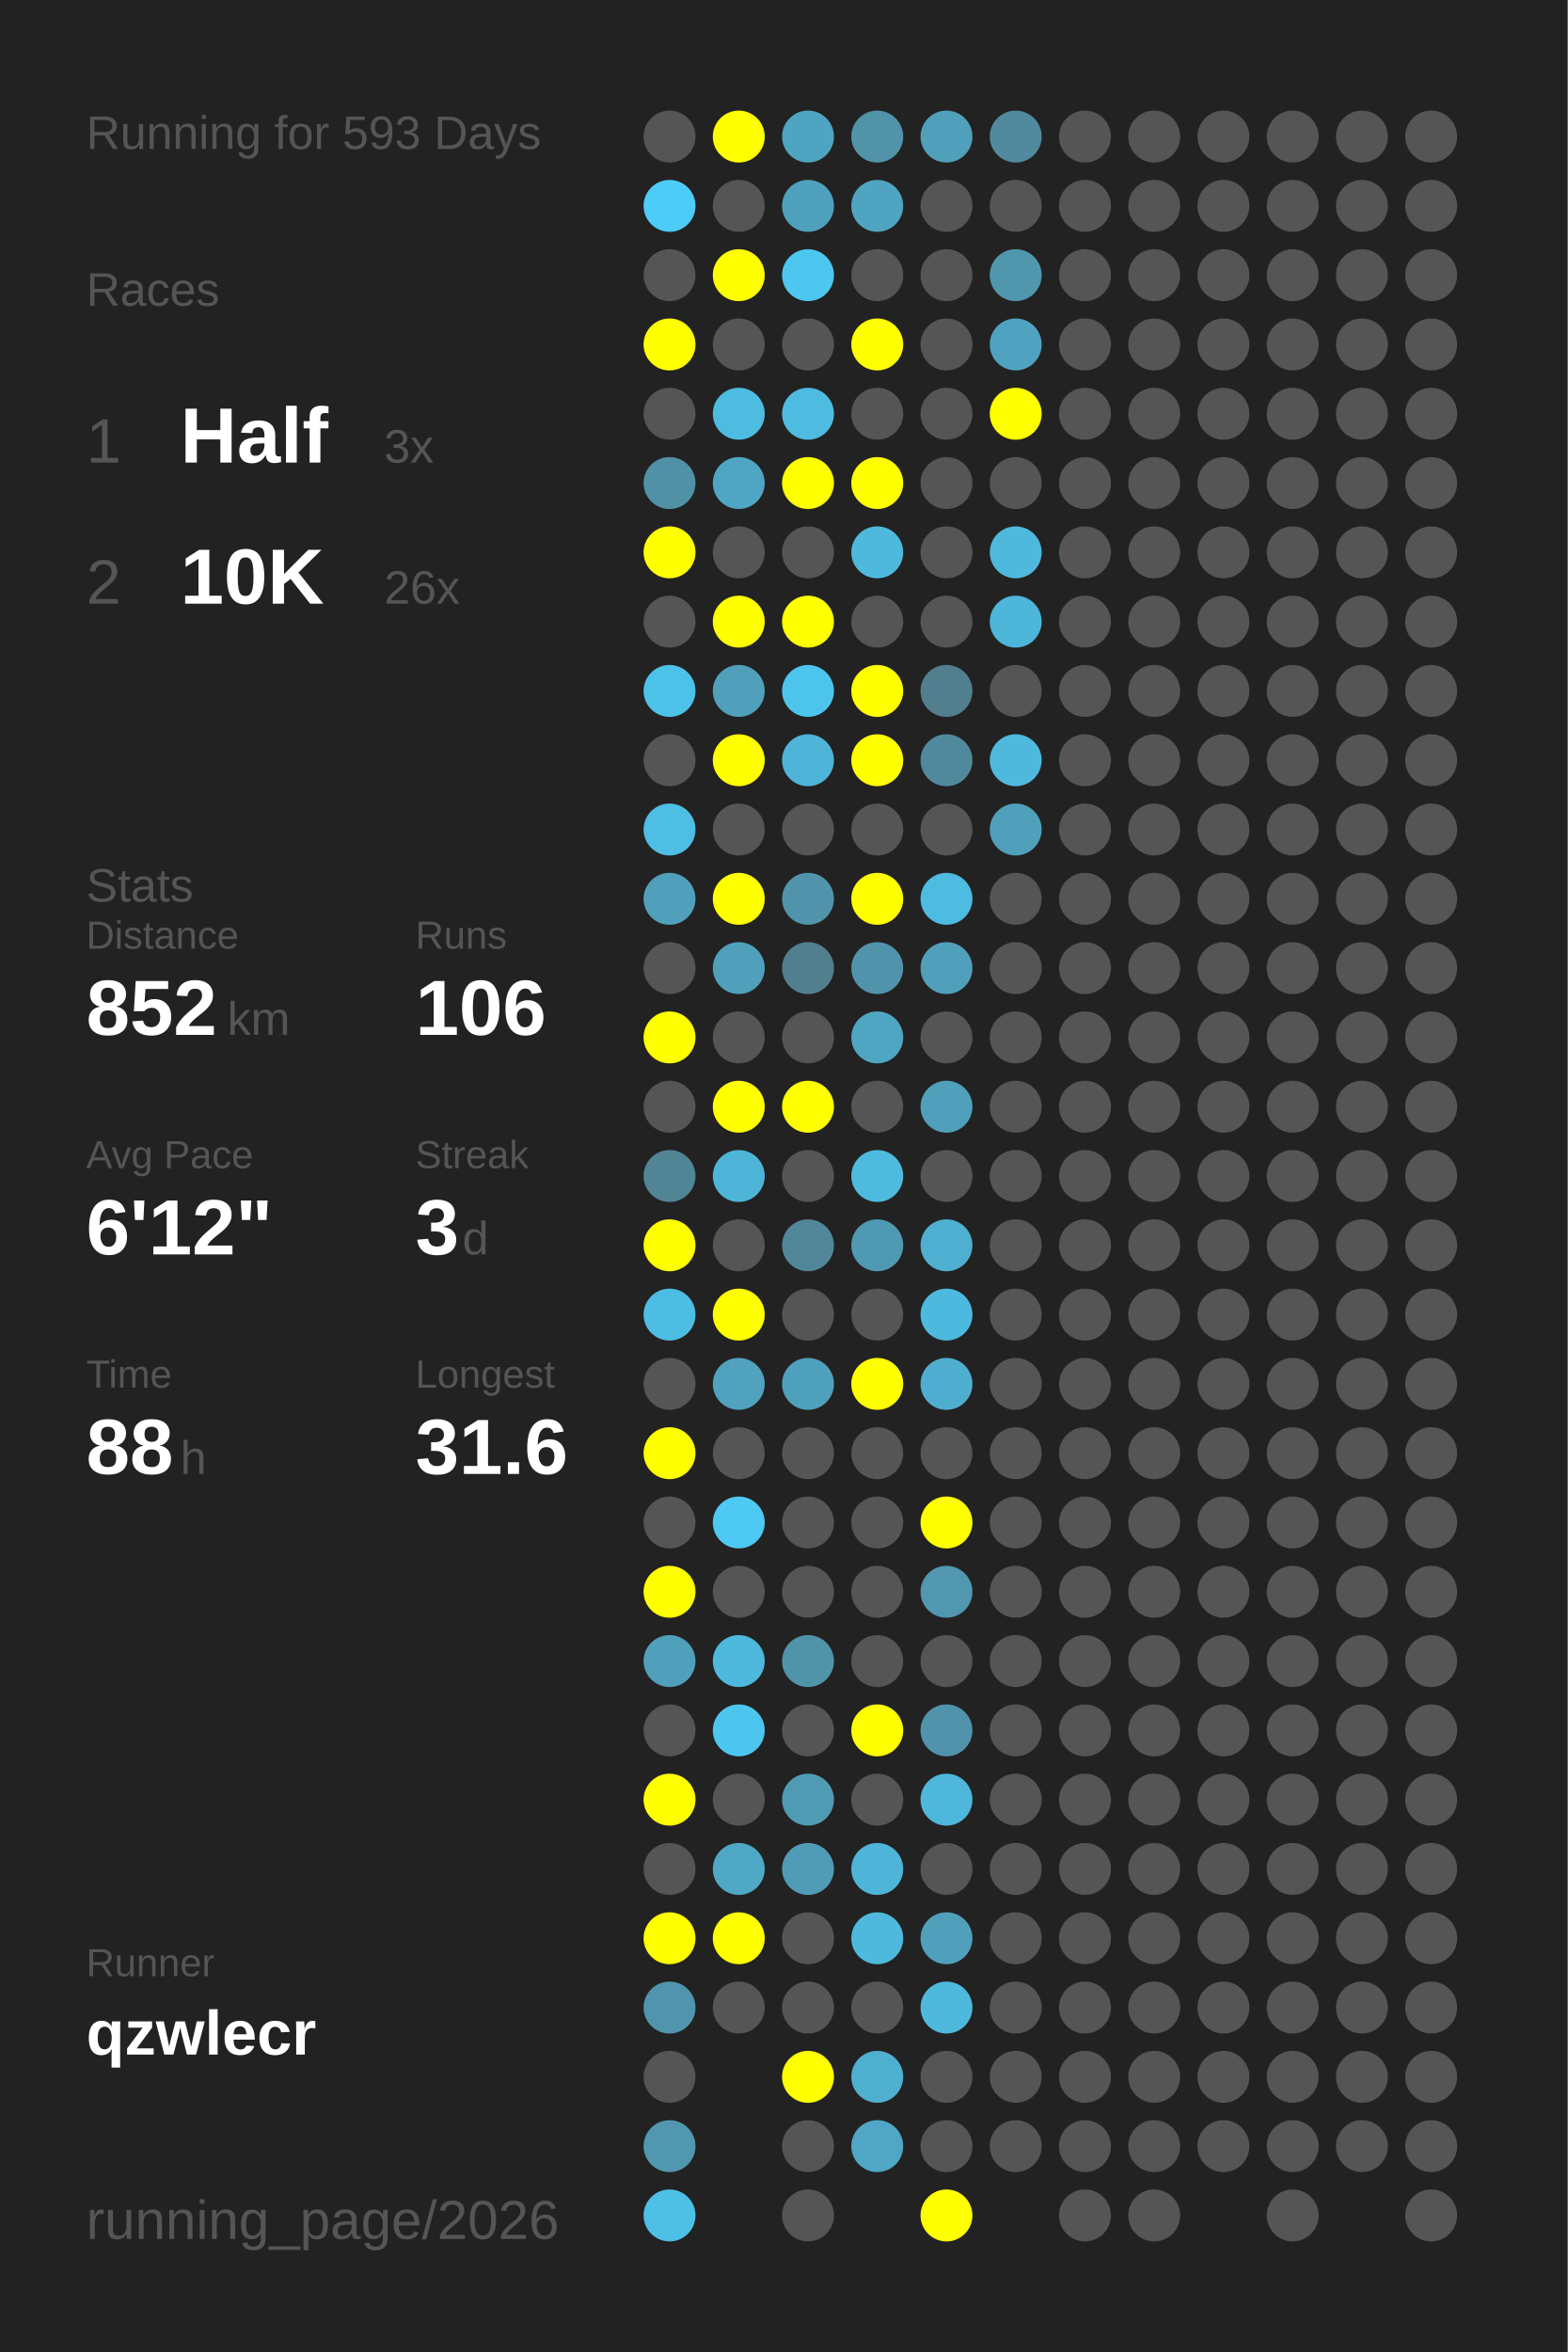
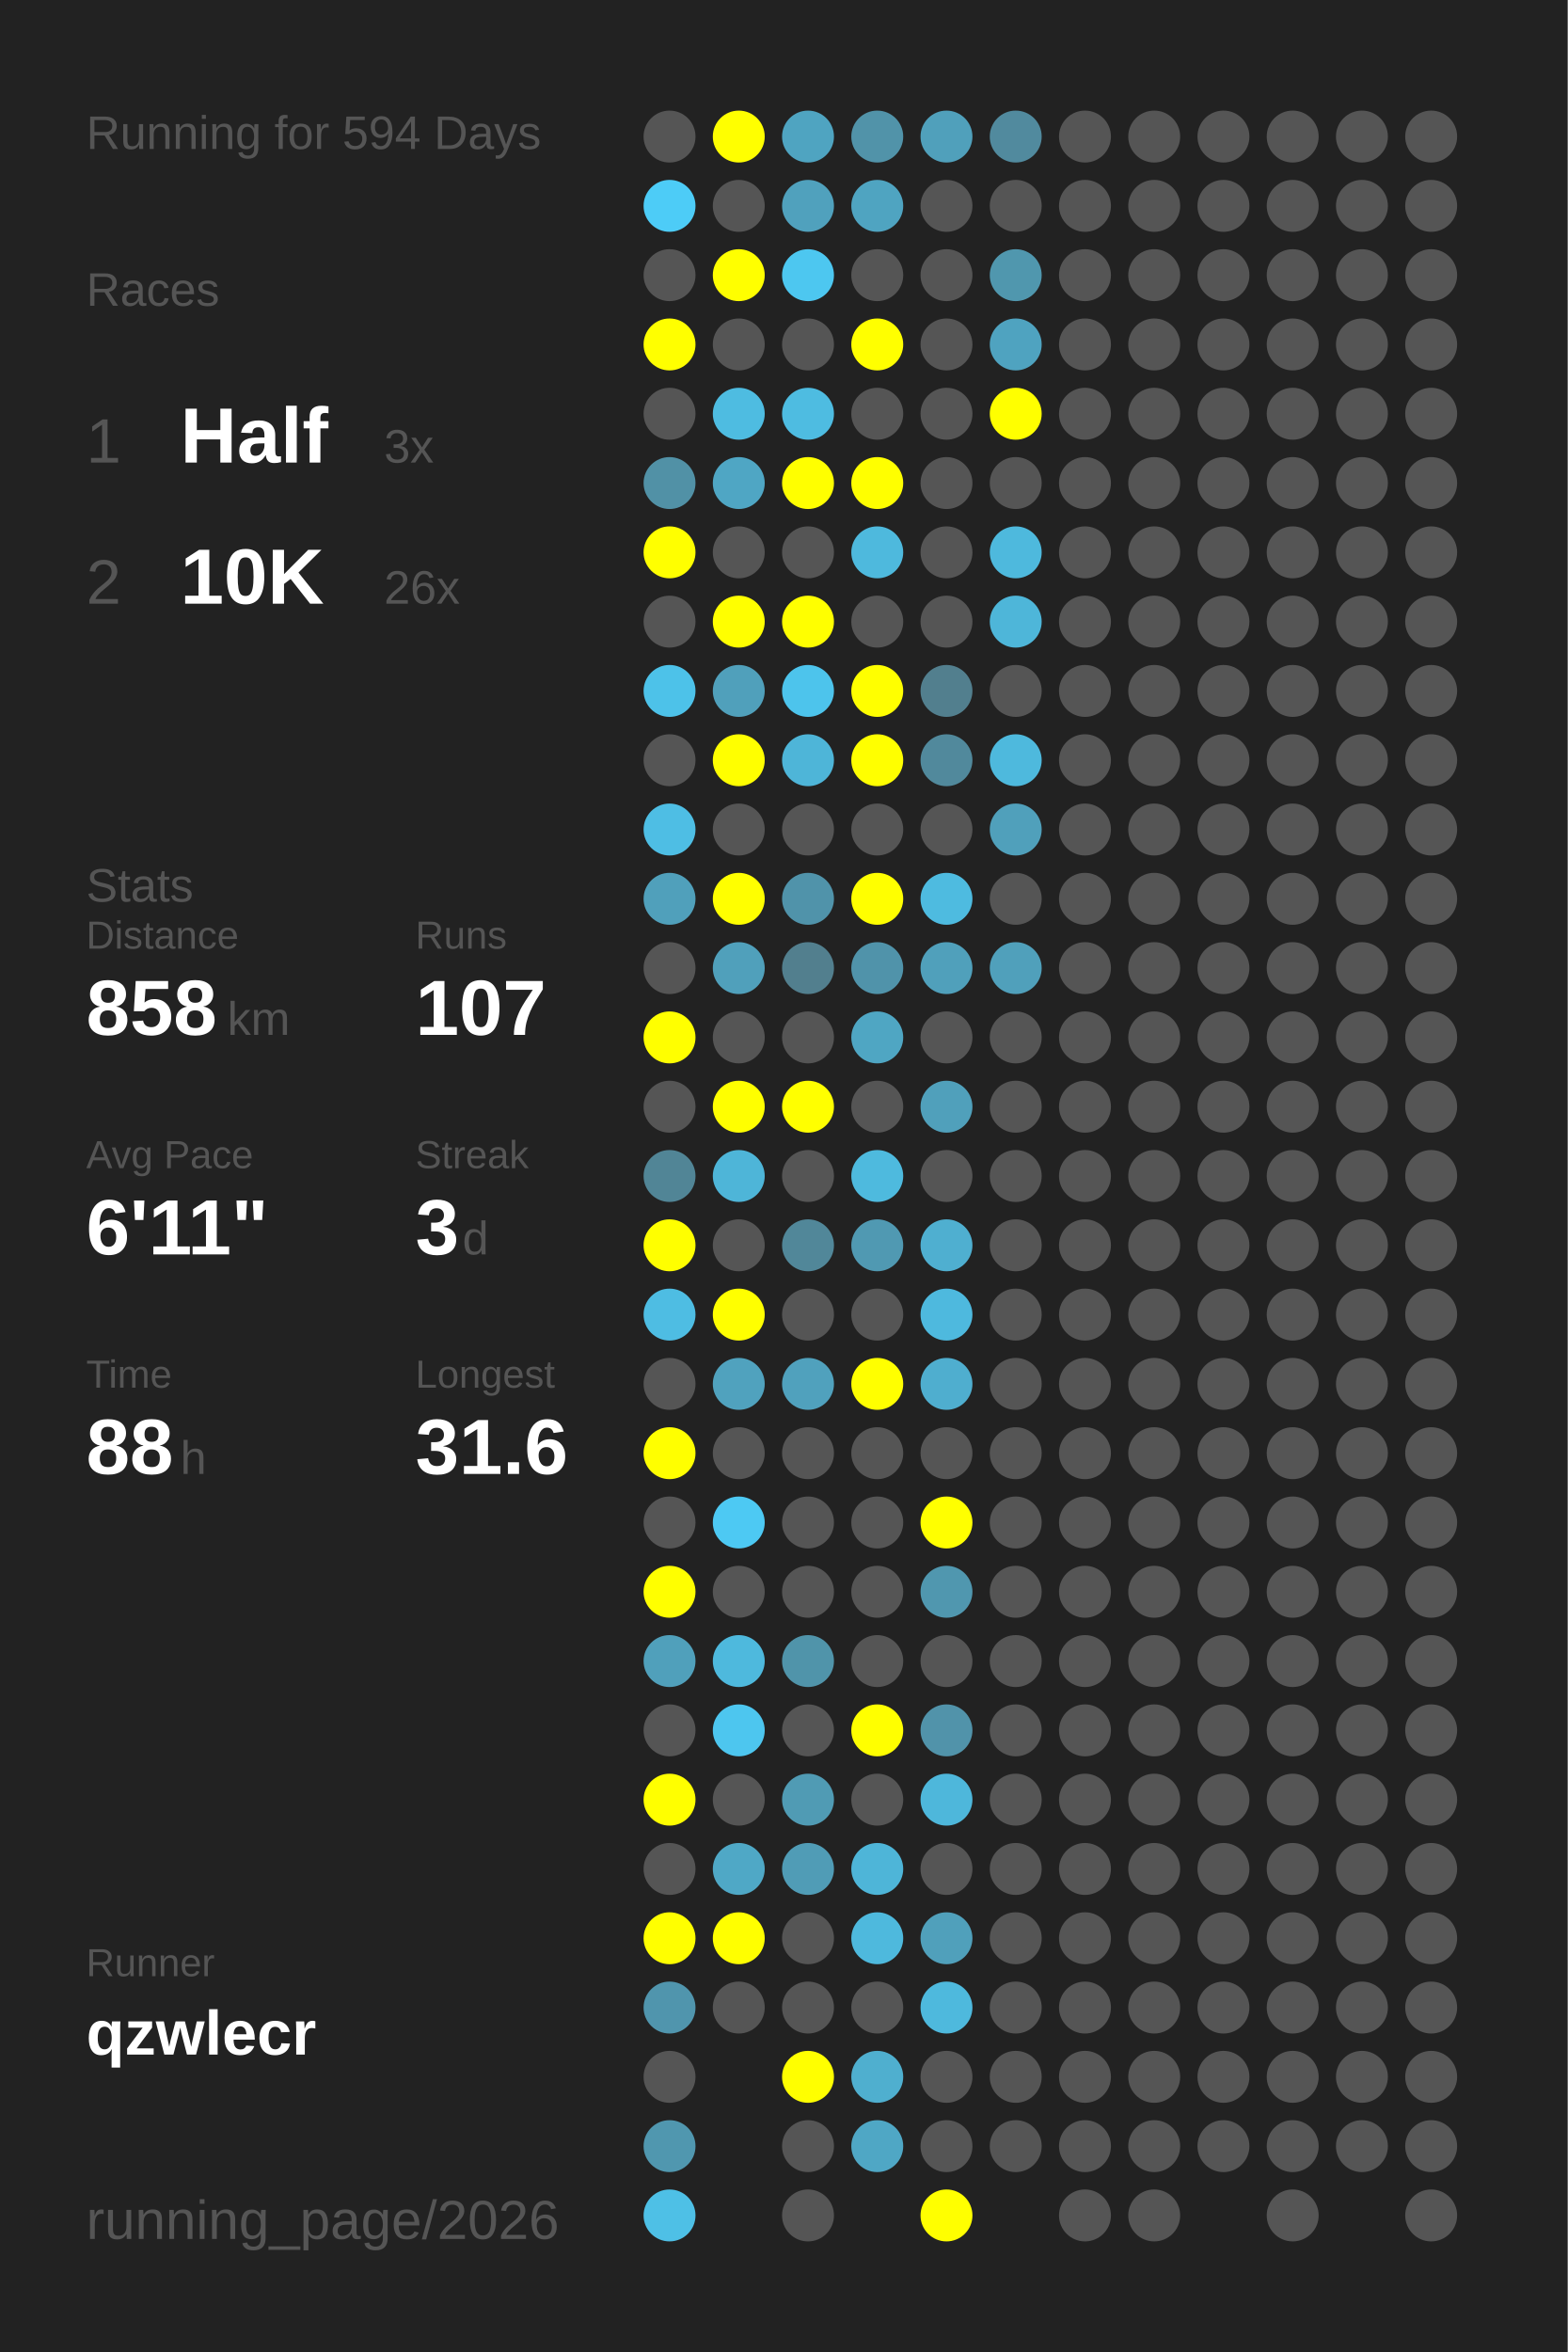
<svg xmlns="http://www.w3.org/2000/svg" baseProfile="full" height="300mm" version="1.1" viewBox="0,0,200,300" width="200mm">
  <defs />
  <rect fill="#222222" height="300" width="200" x="0" y="0" />
-   <text fill="#555555" style="font-size:6px; font-family:Arial;" x="11" y="19">Running for 593 Days</text>
+   <text fill="#555555" style="font-size:6px; font-family:Arial;" x="11" y="19">Running for 594 Days</text>
  <text fill="#555555" style="font-size:6px; font-family:Arial;" x="11" y="39">Races</text>
  <text fill="#555555" style="font-size:8px; font-family:Arial;" x="11" y="59">1</text>
  <text fill="#FFFFFF" style="font-size:10px; font-family:Arial; font-weight:bold;" x="23" y="59">Half</text>
  <text fill="#555555" style="font-size:6px; font-family:Arial;" x="49" y="59">3x</text>
  <text fill="#555555" style="font-size:8px; font-family:Arial;" x="11" y="77">2</text>
  <text fill="#FFFFFF" style="font-size:10px; font-family:Arial; font-weight:bold;" x="23" y="77">10K</text>
  <text fill="#555555" style="font-size:6px; font-family:Arial;" x="49" y="77">26x</text>
  <text fill="#555555" style="font-size:6px; font-family:Arial;" x="11" y="115">Stats</text>
  <text fill="#555555" style="font-size:5px; font-family:Arial;" x="11" y="121">Distance</text>
-   <text fill="#FFFFFF" style="font-size:10px; font-family:Arial; font-weight:bold;" x="11" y="132">852</text>
+   <text fill="#FFFFFF" style="font-size:10px; font-family:Arial; font-weight:bold;" x="11" y="132">858</text>
  <text fill="#555555" style="font-size:6px; font-family:Arial;" x="29" y="132">km</text>
  <text fill="#555555" style="font-size:5px; font-family:Arial;" x="53" y="121">Runs</text>
-   <text fill="#FFFFFF" style="font-size:10px; font-family:Arial; font-weight:bold;" x="53" y="132">106</text>
+   <text fill="#FFFFFF" style="font-size:10px; font-family:Arial; font-weight:bold;" x="53" y="132">107</text>
  <text fill="#555555" style="font-size:5px; font-family:Arial;" x="11" y="149">Avg Pace</text>
-   <text fill="#FFFFFF" style="font-size:10px; font-family:Arial; font-weight:bold;" x="11" y="160">6'12"</text>
+   <text fill="#FFFFFF" style="font-size:10px; font-family:Arial; font-weight:bold;" x="11" y="160">6'11"</text>
  <text fill="#555555" style="font-size:5px; font-family:Arial;" x="53" y="149">Streak</text>
  <text fill="#FFFFFF" style="font-size:10px; font-family:Arial; font-weight:bold;" x="53" y="160">3</text>
  <text fill="#555555" style="font-size:6px; font-family:Arial;" x="59" y="160">d</text>
  <text fill="#555555" style="font-size:5px; font-family:Arial;" x="11" y="177">Time</text>
  <text fill="#FFFFFF" style="font-size:10px; font-family:Arial; font-weight:bold;" x="11" y="188">88</text>
  <text fill="#555555" style="font-size:6px; font-family:Arial;" x="23" y="188">h</text>
  <text fill="#555555" style="font-size:5px; font-family:Arial;" x="53" y="177">Longest</text>
  <text fill="#FFFFFF" style="font-size:10px; font-family:Arial; font-weight:bold;" x="53" y="188">31.6</text>
  <text fill="#555555" style="font-size:5px; font-family:Arial;" x="11" y="252.065">Runner</text>
  <text fill="#FFFFFF" style="font-size:8px; font-family:Arial; font-weight:bold;" x="11" y="262.065">qzwlecr</text>
  <text fill="#555555" style="font-size:7px; font-family:Arial;" x="11" y="285.581">running_page/2026</text>
  <circle cx="85.417" cy="17.419" fill="#555555" r="3.312" />
  <circle cx="85.417" cy="26.258" fill="#4dccf7" r="3.312" />
  <circle cx="85.417" cy="35.097" fill="#555555" r="3.312" />
  <circle cx="85.417" cy="43.935" fill="#FFFF00" r="3.312" />
  <circle cx="85.417" cy="52.774" fill="#555555" r="3.312" />
  <circle cx="85.417" cy="61.613" fill="#5191a6" r="3.312" />
  <circle cx="85.417" cy="70.452" fill="#FFFF00" r="3.312" />
  <circle cx="85.417" cy="79.29" fill="#555555" r="3.312" />
  <circle cx="85.417" cy="88.129" fill="#4dc2e9" r="3.312" />
  <circle cx="85.417" cy="96.968" fill="#555555" r="3.312" />
  <circle cx="85.417" cy="105.806" fill="#4ebee4" r="3.312" />
  <circle cx="85.417" cy="114.645" fill="#50a0bb" r="3.312" />
  <circle cx="85.417" cy="123.484" fill="#555555" r="3.312" />
  <circle cx="85.417" cy="132.323" fill="#FFFF00" r="3.312" />
  <circle cx="85.417" cy="141.161" fill="#555555" r="3.312" />
  <circle cx="85.417" cy="150" fill="#518596" r="3.312" />
  <circle cx="85.417" cy="158.839" fill="#FFFF00" r="3.312" />
  <circle cx="85.417" cy="167.677" fill="#4ebde3" r="3.312" />
  <circle cx="85.417" cy="176.516" fill="#555555" r="3.312" />
  <circle cx="85.417" cy="185.355" fill="#FFFF00" r="3.312" />
  <circle cx="85.417" cy="194.194" fill="#555555" r="3.312" />
  <circle cx="85.417" cy="203.032" fill="#FFFF00" r="3.312" />
  <circle cx="85.417" cy="211.871" fill="#50a0bb" r="3.312" />
  <circle cx="85.417" cy="220.71" fill="#555555" r="3.312" />
  <circle cx="85.417" cy="229.548" fill="#FFFF00" r="3.312" />
  <circle cx="85.417" cy="238.387" fill="#555555" r="3.312" />
  <circle cx="85.417" cy="247.226" fill="#FFFF00" r="3.312" />
  <circle cx="85.417" cy="256.065" fill="#5095ad" r="3.312" />
  <circle cx="85.417" cy="264.903" fill="#555555" r="3.312" />
  <circle cx="85.417" cy="273.742" fill="#5097af" r="3.312" />
  <circle cx="85.417" cy="282.581" fill="#4ec0e6" r="3.312" />
  <circle cx="94.25" cy="17.419" fill="#FFFF00" r="3.312" />
  <circle cx="94.25" cy="26.258" fill="#555555" r="3.312" />
  <circle cx="94.25" cy="35.097" fill="#FFFF00" r="3.312" />
  <circle cx="94.25" cy="43.935" fill="#555555" r="3.312" />
  <circle cx="94.25" cy="52.774" fill="#4ebce1" r="3.312" />
  <circle cx="94.25" cy="61.613" fill="#4fa6c4" r="3.312" />
  <circle cx="94.25" cy="70.452" fill="#555555" r="3.312" />
  <circle cx="94.25" cy="79.29" fill="#FFFF00" r="3.312" />
  <circle cx="94.25" cy="88.129" fill="#50a0bb" r="3.312" />
  <circle cx="94.25" cy="96.968" fill="#FFFF00" r="3.312" />
  <circle cx="94.25" cy="105.806" fill="#555555" r="3.312" />
  <circle cx="94.25" cy="114.645" fill="#FFFF00" r="3.312" />
  <circle cx="94.25" cy="123.484" fill="#50a0bb" r="3.312" />
  <circle cx="94.25" cy="132.323" fill="#555555" r="3.312" />
  <circle cx="94.25" cy="141.161" fill="#FFFF00" r="3.312" />
  <circle cx="94.25" cy="150" fill="#4eb5d8" r="3.312" />
  <circle cx="94.25" cy="158.839" fill="#555555" r="3.312" />
  <circle cx="94.25" cy="167.677" fill="#FFFF00" r="3.312" />
  <circle cx="94.25" cy="176.516" fill="#50a2be" r="3.312" />
  <circle cx="94.25" cy="185.355" fill="#555555" r="3.312" />
  <circle cx="94.25" cy="194.194" fill="#4dc9f3" r="3.312" />
  <circle cx="94.25" cy="203.032" fill="#555555" r="3.312" />
  <circle cx="94.25" cy="211.871" fill="#4eb9dd" r="3.312" />
  <circle cx="94.25" cy="220.71" fill="#4dc6ef" r="3.312" />
  <circle cx="94.25" cy="229.548" fill="#555555" r="3.312" />
  <circle cx="94.25" cy="238.387" fill="#4fa8c6" r="3.312" />
  <circle cx="94.25" cy="247.226" fill="#FFFF00" r="3.312" />
  <circle cx="94.25" cy="256.065" fill="#555555" r="3.312" />
  <circle cx="103.083" cy="17.419" fill="#4fa4c1" r="3.312" />
  <circle cx="103.083" cy="26.258" fill="#50a1bd" r="3.312" />
  <circle cx="103.083" cy="35.097" fill="#4dc7f0" r="3.312" />
  <circle cx="103.083" cy="43.935" fill="#555555" r="3.312" />
  <circle cx="103.083" cy="52.774" fill="#4ebce1" r="3.312" />
  <circle cx="103.083" cy="61.613" fill="#FFFF00" r="3.312" />
  <circle cx="103.083" cy="70.452" fill="#555555" r="3.312" />
  <circle cx="103.083" cy="79.29" fill="#FFFF00" r="3.312" />
  <circle cx="103.083" cy="88.129" fill="#4dc4ec" r="3.312" />
  <circle cx="103.083" cy="96.968" fill="#4eb5d8" r="3.312" />
  <circle cx="103.083" cy="105.806" fill="#555555" r="3.312" />
  <circle cx="103.083" cy="114.645" fill="#5093aa" r="3.312" />
  <circle cx="103.083" cy="123.484" fill="#527f8e" r="3.312" />
  <circle cx="103.083" cy="132.323" fill="#555555" r="3.312" />
  <circle cx="103.083" cy="141.161" fill="#FFFF00" r="3.312" />
  <circle cx="103.083" cy="150" fill="#555555" r="3.312" />
  <circle cx="103.083" cy="158.839" fill="#518799" r="3.312" />
  <circle cx="103.083" cy="167.677" fill="#555555" r="3.312" />
  <circle cx="103.083" cy="176.516" fill="#50a1bd" r="3.312" />
  <circle cx="103.083" cy="185.355" fill="#555555" r="3.312" />
  <circle cx="103.083" cy="194.194" fill="#555555" r="3.312" />
  <circle cx="103.083" cy="203.032" fill="#555555" r="3.312" />
  <circle cx="103.083" cy="211.871" fill="#5094aa" r="3.312" />
  <circle cx="103.083" cy="220.71" fill="#555555" r="3.312" />
  <circle cx="103.083" cy="229.548" fill="#509bb4" r="3.312" />
  <circle cx="103.083" cy="238.387" fill="#509cb6" r="3.312" />
  <circle cx="103.083" cy="247.226" fill="#555555" r="3.312" />
  <circle cx="103.083" cy="256.065" fill="#555555" r="3.312" />
  <circle cx="103.083" cy="264.903" fill="#FFFF00" r="3.312" />
  <circle cx="103.083" cy="273.742" fill="#555555" r="3.312" />
  <circle cx="103.083" cy="282.581" fill="#555555" r="3.312" />
  <circle cx="111.917" cy="17.419" fill="#5193a9" r="3.312" />
  <circle cx="111.917" cy="26.258" fill="#4fa4c1" r="3.312" />
  <circle cx="111.917" cy="35.097" fill="#555555" r="3.312" />
  <circle cx="111.917" cy="43.935" fill="#FFFF00" r="3.312" />
  <circle cx="111.917" cy="52.774" fill="#555555" r="3.312" />
  <circle cx="111.917" cy="61.613" fill="#FFFF00" r="3.312" />
  <circle cx="111.917" cy="70.452" fill="#4eb9dd" r="3.312" />
  <circle cx="111.917" cy="79.29" fill="#555555" r="3.312" />
  <circle cx="111.917" cy="88.129" fill="#FFFF00" r="3.312" />
  <circle cx="111.917" cy="96.968" fill="#FFFF00" r="3.312" />
  <circle cx="111.917" cy="105.806" fill="#555555" r="3.312" />
  <circle cx="111.917" cy="114.645" fill="#FFFF00" r="3.312" />
  <circle cx="111.917" cy="123.484" fill="#5093aa" r="3.312" />
  <circle cx="111.917" cy="132.323" fill="#4fa6c3" r="3.312" />
  <circle cx="111.917" cy="141.161" fill="#555555" r="3.312" />
  <circle cx="111.917" cy="150" fill="#4ebade" r="3.312" />
  <circle cx="111.917" cy="158.839" fill="#5099b2" r="3.312" />
  <circle cx="111.917" cy="167.677" fill="#555555" r="3.312" />
  <circle cx="111.917" cy="176.516" fill="#FFFF00" r="3.312" />
  <circle cx="111.917" cy="185.355" fill="#555555" r="3.312" />
  <circle cx="111.917" cy="194.194" fill="#555555" r="3.312" />
  <circle cx="111.917" cy="203.032" fill="#555555" r="3.312" />
  <circle cx="111.917" cy="211.871" fill="#555555" r="3.312" />
  <circle cx="111.917" cy="220.71" fill="#FFFF00" r="3.312" />
  <circle cx="111.917" cy="229.548" fill="#555555" r="3.312" />
  <circle cx="111.917" cy="238.387" fill="#4eb5d8" r="3.312" />
  <circle cx="111.917" cy="247.226" fill="#4eb9dd" r="3.312" />
  <circle cx="111.917" cy="256.065" fill="#555555" r="3.312" />
  <circle cx="111.917" cy="264.903" fill="#4fafcf" r="3.312" />
  <circle cx="111.917" cy="273.742" fill="#4fa7c5" r="3.312" />
  <circle cx="120.75" cy="17.419" fill="#50a0bb" r="3.312" />
  <circle cx="120.75" cy="26.258" fill="#555555" r="3.312" />
  <circle cx="120.75" cy="35.097" fill="#555555" r="3.312" />
  <circle cx="120.75" cy="43.935" fill="#555555" r="3.312" />
  <circle cx="120.75" cy="52.774" fill="#555555" r="3.312" />
  <circle cx="120.75" cy="61.613" fill="#555555" r="3.312" />
  <circle cx="120.75" cy="70.452" fill="#555555" r="3.312" />
  <circle cx="120.75" cy="79.29" fill="#555555" r="3.312" />
  <circle cx="120.75" cy="88.129" fill="#527f8e" r="3.312" />
  <circle cx="120.75" cy="96.968" fill="#51899c" r="3.312" />
  <circle cx="120.75" cy="105.806" fill="#555555" r="3.312" />
  <circle cx="120.75" cy="114.645" fill="#4ebbe0" r="3.312" />
  <circle cx="120.75" cy="123.484" fill="#50a0bb" r="3.312" />
  <circle cx="120.75" cy="132.323" fill="#555555" r="3.312" />
  <circle cx="120.75" cy="141.161" fill="#50a0bb" r="3.312" />
  <circle cx="120.75" cy="150" fill="#555555" r="3.312" />
  <circle cx="120.75" cy="158.839" fill="#4fafd0" r="3.312" />
  <circle cx="120.75" cy="167.677" fill="#4eb9de" r="3.312" />
  <circle cx="120.75" cy="176.516" fill="#4faecf" r="3.312" />
  <circle cx="120.75" cy="185.355" fill="#555555" r="3.312" />
  <circle cx="120.75" cy="194.194" fill="#FFFF00" r="3.312" />
  <circle cx="120.75" cy="203.032" fill="#5097af" r="3.312" />
  <circle cx="120.75" cy="211.871" fill="#555555" r="3.312" />
  <circle cx="120.75" cy="220.71" fill="#5193aa" r="3.312" />
  <circle cx="120.75" cy="229.548" fill="#4eb7db" r="3.312" />
  <circle cx="120.75" cy="238.387" fill="#555555" r="3.312" />
  <circle cx="120.75" cy="247.226" fill="#50a0bb" r="3.312" />
  <circle cx="120.75" cy="256.065" fill="#4eb9dd" r="3.312" />
  <circle cx="120.75" cy="264.903" fill="#555555" r="3.312" />
  <circle cx="120.75" cy="273.742" fill="#555555" r="3.312" />
  <circle cx="120.75" cy="282.581" fill="#FFFF00" r="3.312" />
  <circle cx="129.583" cy="17.419" fill="#518a9e" r="3.312" />
  <circle cx="129.583" cy="26.258" fill="#555555" r="3.312" />
  <circle cx="129.583" cy="35.097" fill="#5097ae" r="3.312" />
  <circle cx="129.583" cy="43.935" fill="#4fa3c0" r="3.312" />
  <circle cx="129.583" cy="52.774" fill="#FFFF00" r="3.312" />
  <circle cx="129.583" cy="61.613" fill="#555555" r="3.312" />
  <circle cx="129.583" cy="70.452" fill="#4eb9dd" r="3.312" />
  <circle cx="129.583" cy="79.29" fill="#4eb6d9" r="3.312" />
  <circle cx="129.583" cy="88.129" fill="#555555" r="3.312" />
  <circle cx="129.583" cy="96.968" fill="#4eb9dd" r="3.312" />
  <circle cx="129.583" cy="105.806" fill="#50a0bb" r="3.312" />
  <circle cx="129.583" cy="114.645" fill="#555555" r="3.312" />
-   <circle cx="129.583" cy="123.484" fill="#555555" r="3.312" />
+   <circle cx="129.583" cy="123.484" fill="#50a0bb" r="3.312" />
  <circle cx="129.583" cy="132.323" fill="#555555" r="3.312" />
  <circle cx="129.583" cy="141.161" fill="#555555" r="3.312" />
  <circle cx="129.583" cy="150" fill="#555555" r="3.312" />
  <circle cx="129.583" cy="158.839" fill="#555555" r="3.312" />
  <circle cx="129.583" cy="167.677" fill="#555555" r="3.312" />
  <circle cx="129.583" cy="176.516" fill="#555555" r="3.312" />
  <circle cx="129.583" cy="185.355" fill="#555555" r="3.312" />
  <circle cx="129.583" cy="194.194" fill="#555555" r="3.312" />
  <circle cx="129.583" cy="203.032" fill="#555555" r="3.312" />
  <circle cx="129.583" cy="211.871" fill="#555555" r="3.312" />
  <circle cx="129.583" cy="220.71" fill="#555555" r="3.312" />
  <circle cx="129.583" cy="229.548" fill="#555555" r="3.312" />
  <circle cx="129.583" cy="238.387" fill="#555555" r="3.312" />
  <circle cx="129.583" cy="247.226" fill="#555555" r="3.312" />
  <circle cx="129.583" cy="256.065" fill="#555555" r="3.312" />
  <circle cx="129.583" cy="264.903" fill="#555555" r="3.312" />
  <circle cx="129.583" cy="273.742" fill="#555555" r="3.312" />
  <circle cx="138.417" cy="17.419" fill="#555555" r="3.312" />
  <circle cx="138.417" cy="26.258" fill="#555555" r="3.312" />
  <circle cx="138.417" cy="35.097" fill="#555555" r="3.312" />
  <circle cx="138.417" cy="43.935" fill="#555555" r="3.312" />
  <circle cx="138.417" cy="52.774" fill="#555555" r="3.312" />
  <circle cx="138.417" cy="61.613" fill="#555555" r="3.312" />
  <circle cx="138.417" cy="70.452" fill="#555555" r="3.312" />
  <circle cx="138.417" cy="79.29" fill="#555555" r="3.312" />
  <circle cx="138.417" cy="88.129" fill="#555555" r="3.312" />
  <circle cx="138.417" cy="96.968" fill="#555555" r="3.312" />
  <circle cx="138.417" cy="105.806" fill="#555555" r="3.312" />
  <circle cx="138.417" cy="114.645" fill="#555555" r="3.312" />
  <circle cx="138.417" cy="123.484" fill="#555555" r="3.312" />
  <circle cx="138.417" cy="132.323" fill="#555555" r="3.312" />
  <circle cx="138.417" cy="141.161" fill="#555555" r="3.312" />
  <circle cx="138.417" cy="150" fill="#555555" r="3.312" />
  <circle cx="138.417" cy="158.839" fill="#555555" r="3.312" />
  <circle cx="138.417" cy="167.677" fill="#555555" r="3.312" />
  <circle cx="138.417" cy="176.516" fill="#555555" r="3.312" />
  <circle cx="138.417" cy="185.355" fill="#555555" r="3.312" />
  <circle cx="138.417" cy="194.194" fill="#555555" r="3.312" />
  <circle cx="138.417" cy="203.032" fill="#555555" r="3.312" />
  <circle cx="138.417" cy="211.871" fill="#555555" r="3.312" />
  <circle cx="138.417" cy="220.71" fill="#555555" r="3.312" />
  <circle cx="138.417" cy="229.548" fill="#555555" r="3.312" />
  <circle cx="138.417" cy="238.387" fill="#555555" r="3.312" />
  <circle cx="138.417" cy="247.226" fill="#555555" r="3.312" />
  <circle cx="138.417" cy="256.065" fill="#555555" r="3.312" />
  <circle cx="138.417" cy="264.903" fill="#555555" r="3.312" />
  <circle cx="138.417" cy="273.742" fill="#555555" r="3.312" />
  <circle cx="138.417" cy="282.581" fill="#555555" r="3.312" />
  <circle cx="147.25" cy="17.419" fill="#555555" r="3.312" />
  <circle cx="147.25" cy="26.258" fill="#555555" r="3.312" />
  <circle cx="147.25" cy="35.097" fill="#555555" r="3.312" />
  <circle cx="147.25" cy="43.935" fill="#555555" r="3.312" />
  <circle cx="147.25" cy="52.774" fill="#555555" r="3.312" />
  <circle cx="147.25" cy="61.613" fill="#555555" r="3.312" />
  <circle cx="147.25" cy="70.452" fill="#555555" r="3.312" />
  <circle cx="147.25" cy="79.29" fill="#555555" r="3.312" />
  <circle cx="147.25" cy="88.129" fill="#555555" r="3.312" />
  <circle cx="147.25" cy="96.968" fill="#555555" r="3.312" />
  <circle cx="147.25" cy="105.806" fill="#555555" r="3.312" />
  <circle cx="147.25" cy="114.645" fill="#555555" r="3.312" />
  <circle cx="147.25" cy="123.484" fill="#555555" r="3.312" />
  <circle cx="147.25" cy="132.323" fill="#555555" r="3.312" />
  <circle cx="147.25" cy="141.161" fill="#555555" r="3.312" />
  <circle cx="147.25" cy="150" fill="#555555" r="3.312" />
  <circle cx="147.25" cy="158.839" fill="#555555" r="3.312" />
  <circle cx="147.25" cy="167.677" fill="#555555" r="3.312" />
  <circle cx="147.25" cy="176.516" fill="#555555" r="3.312" />
  <circle cx="147.25" cy="185.355" fill="#555555" r="3.312" />
  <circle cx="147.25" cy="194.194" fill="#555555" r="3.312" />
  <circle cx="147.25" cy="203.032" fill="#555555" r="3.312" />
  <circle cx="147.25" cy="211.871" fill="#555555" r="3.312" />
  <circle cx="147.25" cy="220.71" fill="#555555" r="3.312" />
  <circle cx="147.25" cy="229.548" fill="#555555" r="3.312" />
  <circle cx="147.25" cy="238.387" fill="#555555" r="3.312" />
  <circle cx="147.25" cy="247.226" fill="#555555" r="3.312" />
  <circle cx="147.25" cy="256.065" fill="#555555" r="3.312" />
  <circle cx="147.25" cy="264.903" fill="#555555" r="3.312" />
  <circle cx="147.25" cy="273.742" fill="#555555" r="3.312" />
  <circle cx="147.25" cy="282.581" fill="#555555" r="3.312" />
  <circle cx="156.083" cy="17.419" fill="#555555" r="3.312" />
  <circle cx="156.083" cy="26.258" fill="#555555" r="3.312" />
  <circle cx="156.083" cy="35.097" fill="#555555" r="3.312" />
  <circle cx="156.083" cy="43.935" fill="#555555" r="3.312" />
  <circle cx="156.083" cy="52.774" fill="#555555" r="3.312" />
  <circle cx="156.083" cy="61.613" fill="#555555" r="3.312" />
  <circle cx="156.083" cy="70.452" fill="#555555" r="3.312" />
  <circle cx="156.083" cy="79.29" fill="#555555" r="3.312" />
  <circle cx="156.083" cy="88.129" fill="#555555" r="3.312" />
  <circle cx="156.083" cy="96.968" fill="#555555" r="3.312" />
  <circle cx="156.083" cy="105.806" fill="#555555" r="3.312" />
  <circle cx="156.083" cy="114.645" fill="#555555" r="3.312" />
  <circle cx="156.083" cy="123.484" fill="#555555" r="3.312" />
  <circle cx="156.083" cy="132.323" fill="#555555" r="3.312" />
  <circle cx="156.083" cy="141.161" fill="#555555" r="3.312" />
  <circle cx="156.083" cy="150" fill="#555555" r="3.312" />
  <circle cx="156.083" cy="158.839" fill="#555555" r="3.312" />
  <circle cx="156.083" cy="167.677" fill="#555555" r="3.312" />
  <circle cx="156.083" cy="176.516" fill="#555555" r="3.312" />
  <circle cx="156.083" cy="185.355" fill="#555555" r="3.312" />
  <circle cx="156.083" cy="194.194" fill="#555555" r="3.312" />
  <circle cx="156.083" cy="203.032" fill="#555555" r="3.312" />
  <circle cx="156.083" cy="211.871" fill="#555555" r="3.312" />
  <circle cx="156.083" cy="220.71" fill="#555555" r="3.312" />
  <circle cx="156.083" cy="229.548" fill="#555555" r="3.312" />
  <circle cx="156.083" cy="238.387" fill="#555555" r="3.312" />
  <circle cx="156.083" cy="247.226" fill="#555555" r="3.312" />
  <circle cx="156.083" cy="256.065" fill="#555555" r="3.312" />
  <circle cx="156.083" cy="264.903" fill="#555555" r="3.312" />
  <circle cx="156.083" cy="273.742" fill="#555555" r="3.312" />
  <circle cx="164.917" cy="17.419" fill="#555555" r="3.312" />
  <circle cx="164.917" cy="26.258" fill="#555555" r="3.312" />
  <circle cx="164.917" cy="35.097" fill="#555555" r="3.312" />
  <circle cx="164.917" cy="43.935" fill="#555555" r="3.312" />
  <circle cx="164.917" cy="52.774" fill="#555555" r="3.312" />
  <circle cx="164.917" cy="61.613" fill="#555555" r="3.312" />
  <circle cx="164.917" cy="70.452" fill="#555555" r="3.312" />
  <circle cx="164.917" cy="79.29" fill="#555555" r="3.312" />
  <circle cx="164.917" cy="88.129" fill="#555555" r="3.312" />
  <circle cx="164.917" cy="96.968" fill="#555555" r="3.312" />
  <circle cx="164.917" cy="105.806" fill="#555555" r="3.312" />
  <circle cx="164.917" cy="114.645" fill="#555555" r="3.312" />
  <circle cx="164.917" cy="123.484" fill="#555555" r="3.312" />
  <circle cx="164.917" cy="132.323" fill="#555555" r="3.312" />
  <circle cx="164.917" cy="141.161" fill="#555555" r="3.312" />
  <circle cx="164.917" cy="150" fill="#555555" r="3.312" />
  <circle cx="164.917" cy="158.839" fill="#555555" r="3.312" />
  <circle cx="164.917" cy="167.677" fill="#555555" r="3.312" />
  <circle cx="164.917" cy="176.516" fill="#555555" r="3.312" />
  <circle cx="164.917" cy="185.355" fill="#555555" r="3.312" />
  <circle cx="164.917" cy="194.194" fill="#555555" r="3.312" />
  <circle cx="164.917" cy="203.032" fill="#555555" r="3.312" />
  <circle cx="164.917" cy="211.871" fill="#555555" r="3.312" />
  <circle cx="164.917" cy="220.71" fill="#555555" r="3.312" />
  <circle cx="164.917" cy="229.548" fill="#555555" r="3.312" />
  <circle cx="164.917" cy="238.387" fill="#555555" r="3.312" />
  <circle cx="164.917" cy="247.226" fill="#555555" r="3.312" />
  <circle cx="164.917" cy="256.065" fill="#555555" r="3.312" />
  <circle cx="164.917" cy="264.903" fill="#555555" r="3.312" />
  <circle cx="164.917" cy="273.742" fill="#555555" r="3.312" />
  <circle cx="164.917" cy="282.581" fill="#555555" r="3.312" />
  <circle cx="173.75" cy="17.419" fill="#555555" r="3.312" />
  <circle cx="173.75" cy="26.258" fill="#555555" r="3.312" />
  <circle cx="173.75" cy="35.097" fill="#555555" r="3.312" />
  <circle cx="173.75" cy="43.935" fill="#555555" r="3.312" />
  <circle cx="173.75" cy="52.774" fill="#555555" r="3.312" />
  <circle cx="173.75" cy="61.613" fill="#555555" r="3.312" />
  <circle cx="173.75" cy="70.452" fill="#555555" r="3.312" />
  <circle cx="173.75" cy="79.29" fill="#555555" r="3.312" />
  <circle cx="173.75" cy="88.129" fill="#555555" r="3.312" />
  <circle cx="173.75" cy="96.968" fill="#555555" r="3.312" />
  <circle cx="173.75" cy="105.806" fill="#555555" r="3.312" />
  <circle cx="173.75" cy="114.645" fill="#555555" r="3.312" />
  <circle cx="173.75" cy="123.484" fill="#555555" r="3.312" />
  <circle cx="173.75" cy="132.323" fill="#555555" r="3.312" />
  <circle cx="173.75" cy="141.161" fill="#555555" r="3.312" />
  <circle cx="173.75" cy="150" fill="#555555" r="3.312" />
  <circle cx="173.75" cy="158.839" fill="#555555" r="3.312" />
  <circle cx="173.75" cy="167.677" fill="#555555" r="3.312" />
  <circle cx="173.75" cy="176.516" fill="#555555" r="3.312" />
  <circle cx="173.75" cy="185.355" fill="#555555" r="3.312" />
  <circle cx="173.75" cy="194.194" fill="#555555" r="3.312" />
  <circle cx="173.75" cy="203.032" fill="#555555" r="3.312" />
  <circle cx="173.75" cy="211.871" fill="#555555" r="3.312" />
  <circle cx="173.75" cy="220.71" fill="#555555" r="3.312" />
  <circle cx="173.75" cy="229.548" fill="#555555" r="3.312" />
  <circle cx="173.75" cy="238.387" fill="#555555" r="3.312" />
  <circle cx="173.75" cy="247.226" fill="#555555" r="3.312" />
  <circle cx="173.75" cy="256.065" fill="#555555" r="3.312" />
  <circle cx="173.75" cy="264.903" fill="#555555" r="3.312" />
  <circle cx="173.75" cy="273.742" fill="#555555" r="3.312" />
  <circle cx="182.583" cy="17.419" fill="#555555" r="3.312" />
  <circle cx="182.583" cy="26.258" fill="#555555" r="3.312" />
  <circle cx="182.583" cy="35.097" fill="#555555" r="3.312" />
  <circle cx="182.583" cy="43.935" fill="#555555" r="3.312" />
  <circle cx="182.583" cy="52.774" fill="#555555" r="3.312" />
  <circle cx="182.583" cy="61.613" fill="#555555" r="3.312" />
  <circle cx="182.583" cy="70.452" fill="#555555" r="3.312" />
  <circle cx="182.583" cy="79.29" fill="#555555" r="3.312" />
  <circle cx="182.583" cy="88.129" fill="#555555" r="3.312" />
  <circle cx="182.583" cy="96.968" fill="#555555" r="3.312" />
  <circle cx="182.583" cy="105.806" fill="#555555" r="3.312" />
  <circle cx="182.583" cy="114.645" fill="#555555" r="3.312" />
  <circle cx="182.583" cy="123.484" fill="#555555" r="3.312" />
  <circle cx="182.583" cy="132.323" fill="#555555" r="3.312" />
  <circle cx="182.583" cy="141.161" fill="#555555" r="3.312" />
  <circle cx="182.583" cy="150" fill="#555555" r="3.312" />
  <circle cx="182.583" cy="158.839" fill="#555555" r="3.312" />
  <circle cx="182.583" cy="167.677" fill="#555555" r="3.312" />
  <circle cx="182.583" cy="176.516" fill="#555555" r="3.312" />
  <circle cx="182.583" cy="185.355" fill="#555555" r="3.312" />
  <circle cx="182.583" cy="194.194" fill="#555555" r="3.312" />
  <circle cx="182.583" cy="203.032" fill="#555555" r="3.312" />
  <circle cx="182.583" cy="211.871" fill="#555555" r="3.312" />
  <circle cx="182.583" cy="220.71" fill="#555555" r="3.312" />
  <circle cx="182.583" cy="229.548" fill="#555555" r="3.312" />
  <circle cx="182.583" cy="238.387" fill="#555555" r="3.312" />
  <circle cx="182.583" cy="247.226" fill="#555555" r="3.312" />
  <circle cx="182.583" cy="256.065" fill="#555555" r="3.312" />
  <circle cx="182.583" cy="264.903" fill="#555555" r="3.312" />
  <circle cx="182.583" cy="273.742" fill="#555555" r="3.312" />
  <circle cx="182.583" cy="282.581" fill="#555555" r="3.312" />
</svg>
